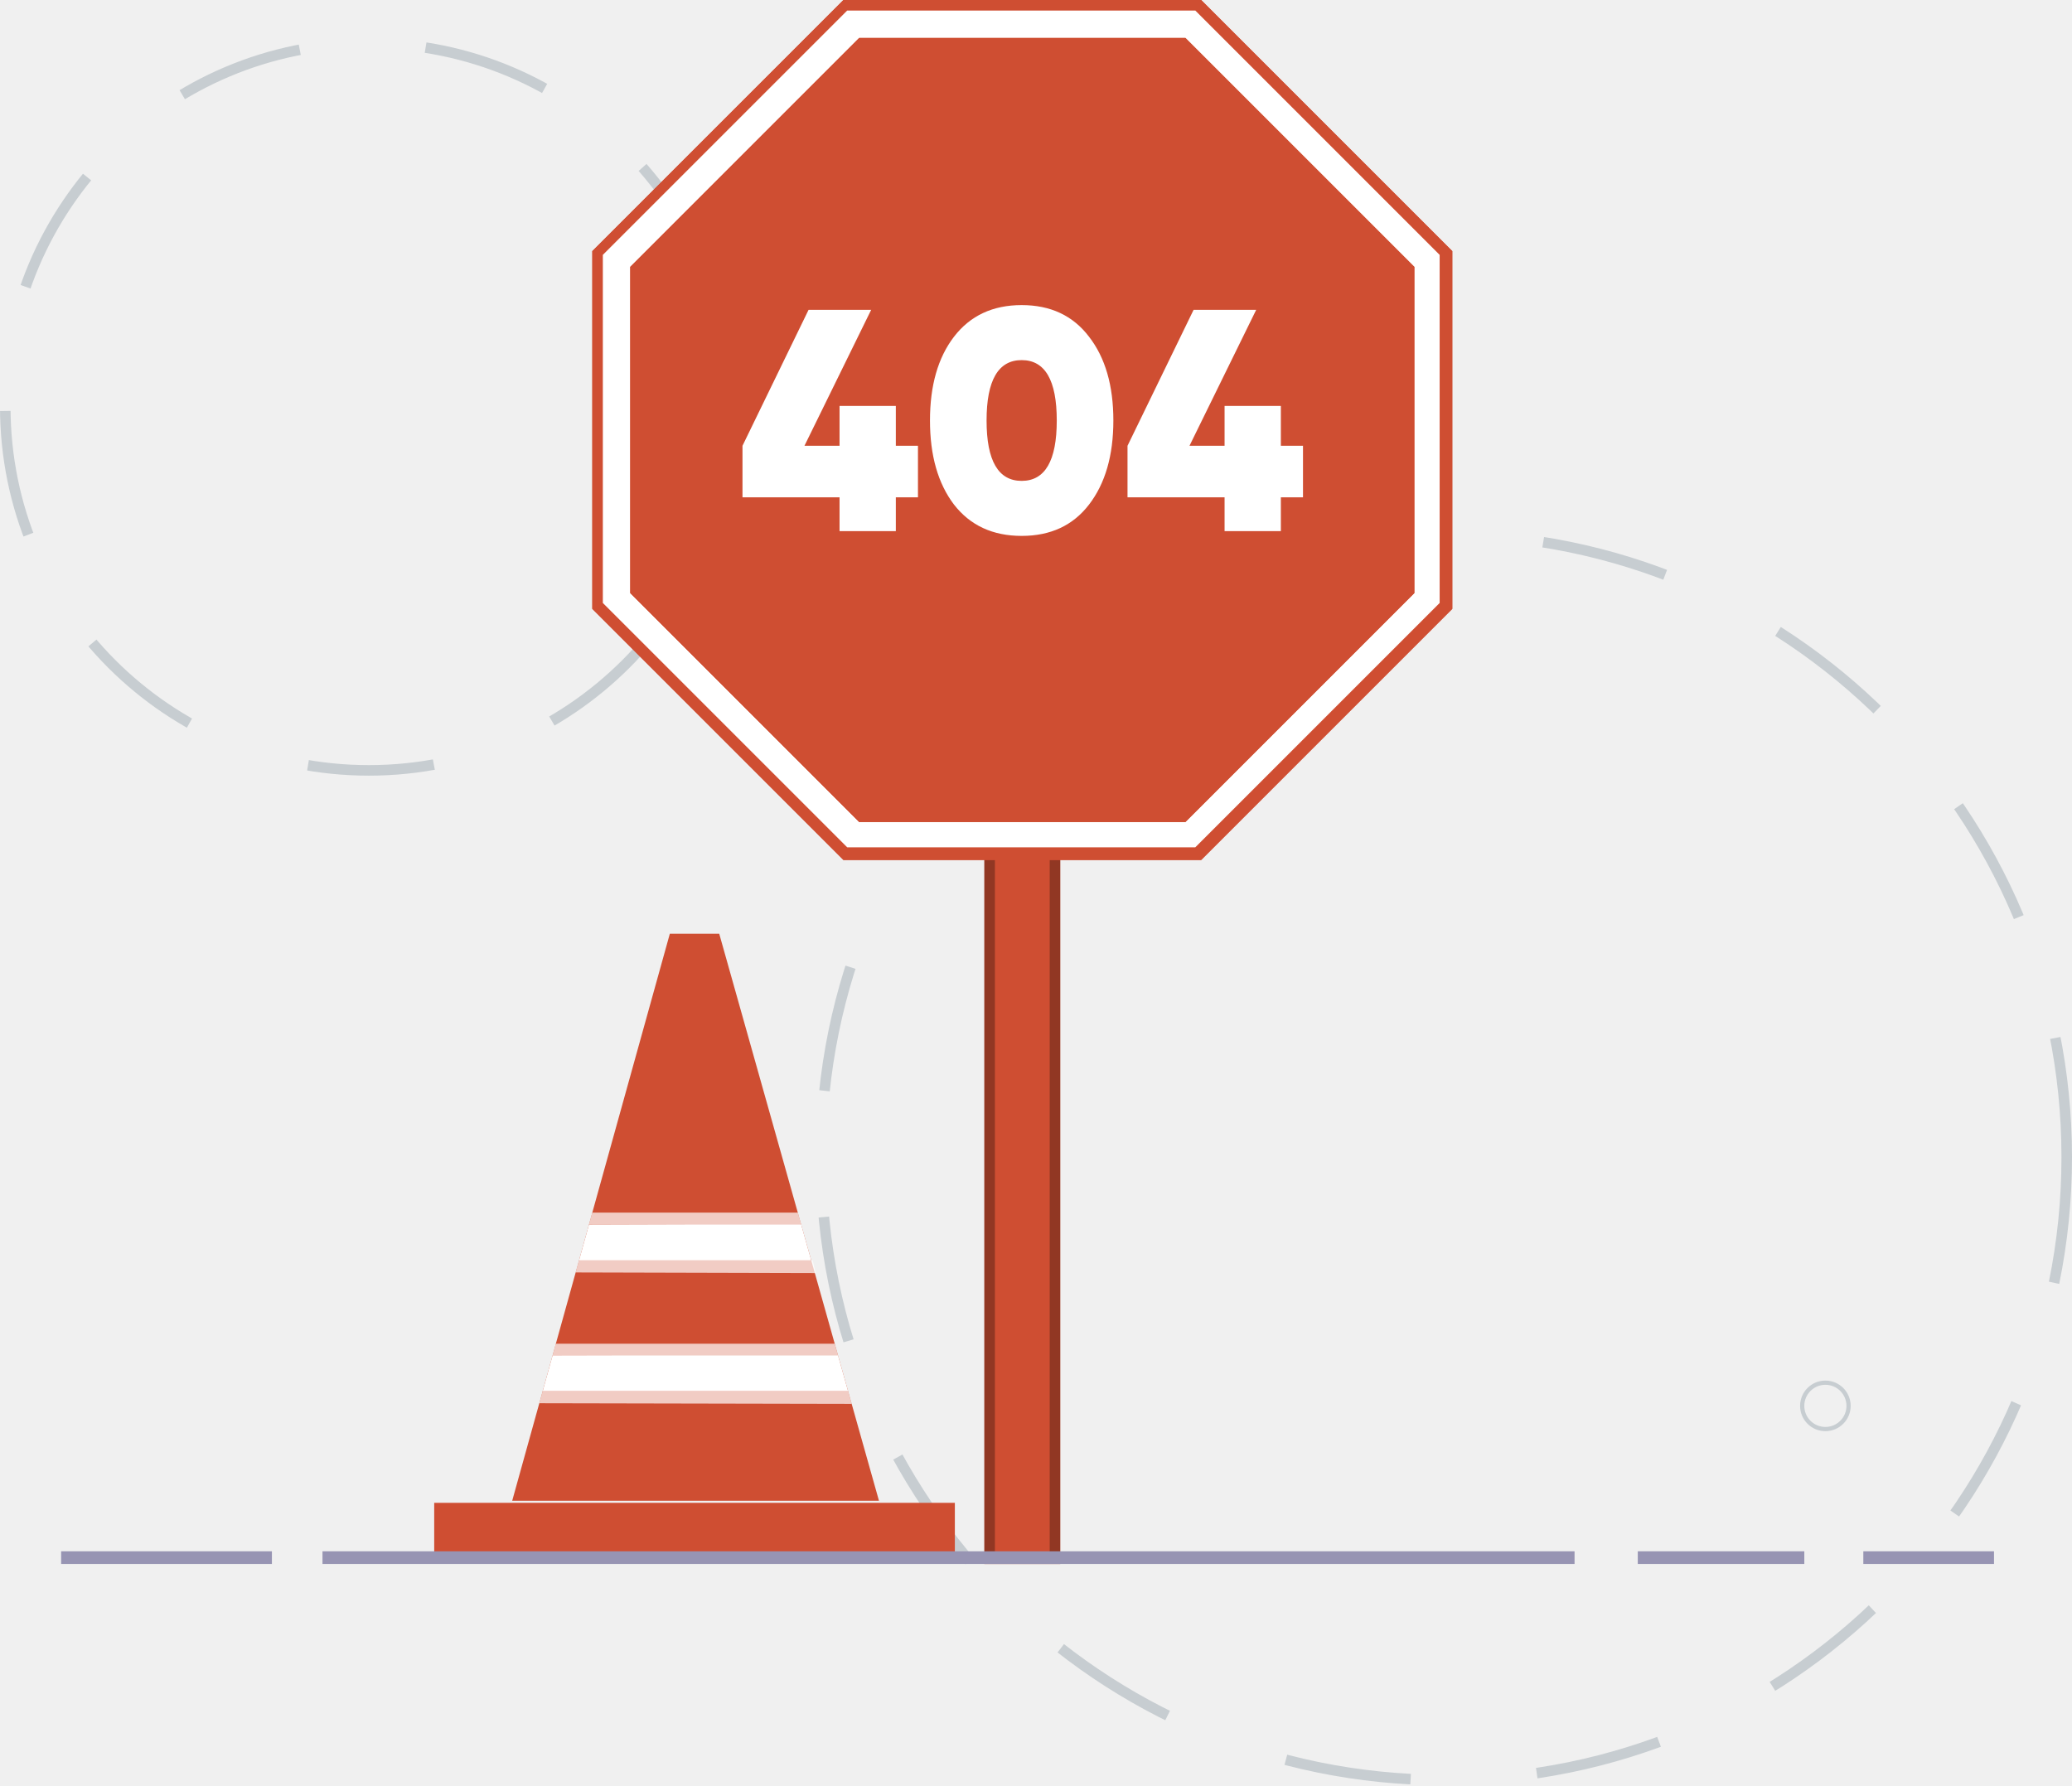
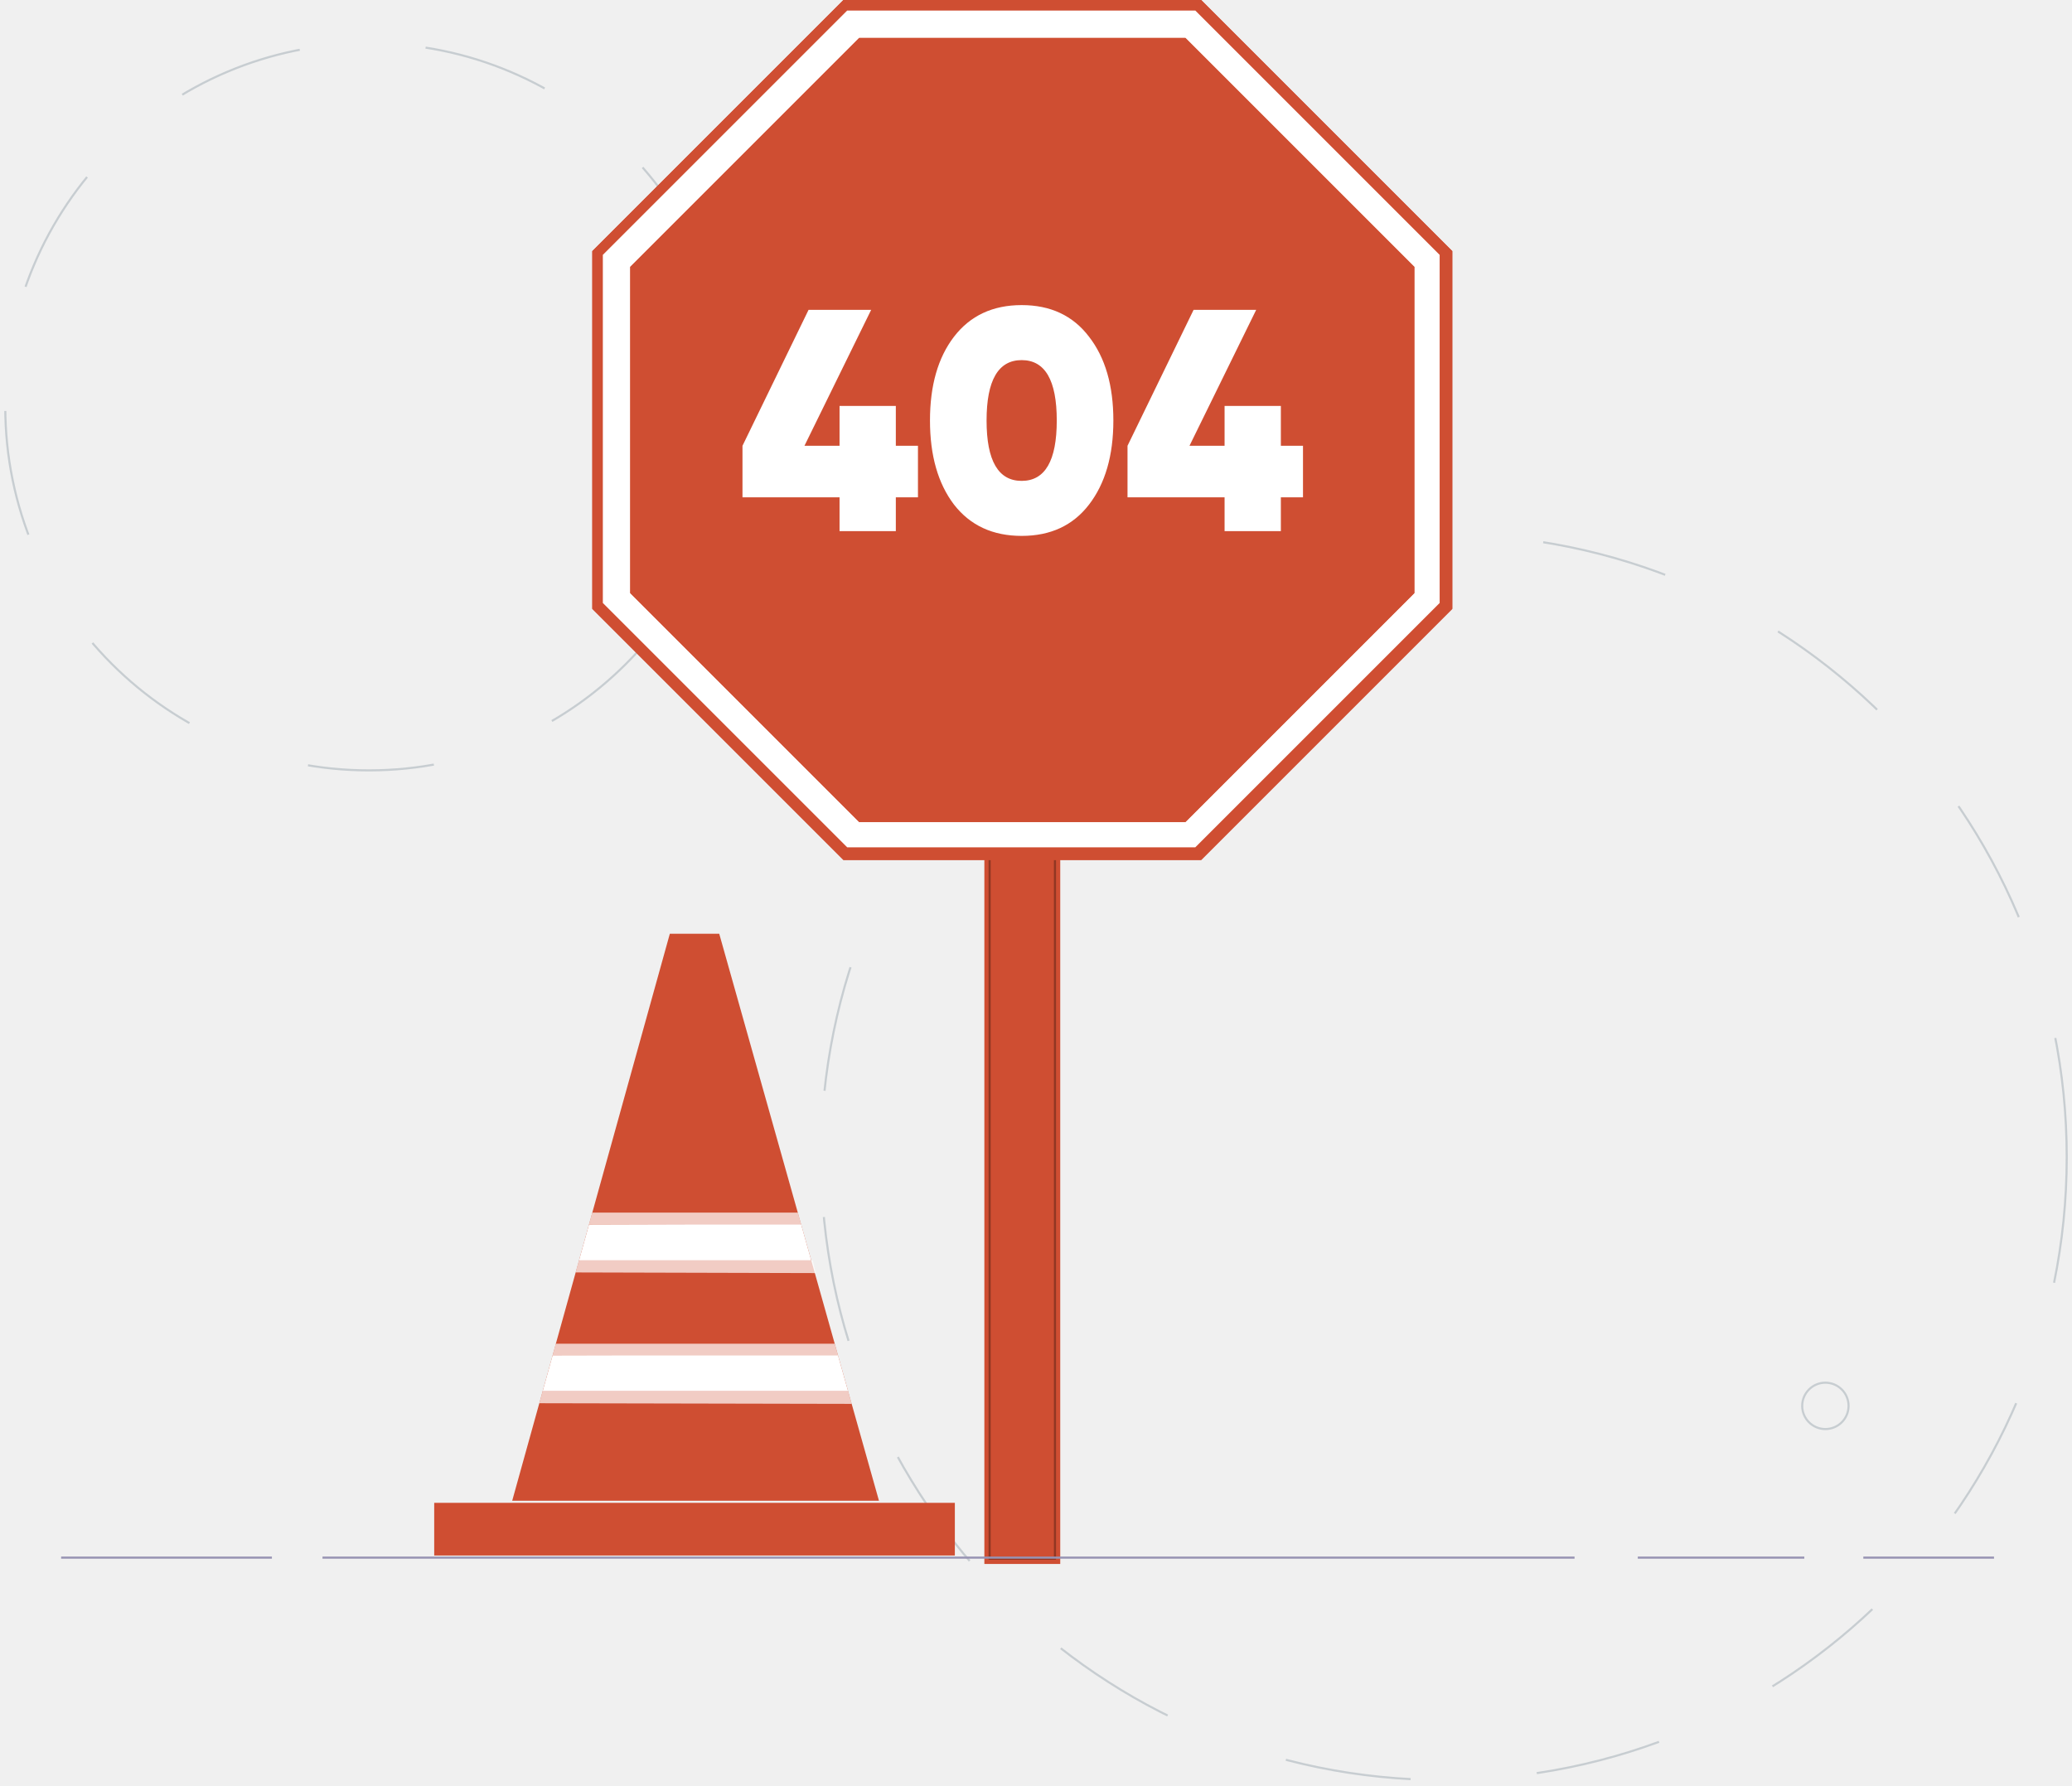
<svg xmlns="http://www.w3.org/2000/svg" width="983" height="847" viewBox="0 0 983 847" fill="none">
-   <circle cx="685" cy="549" r="295.5" stroke="#C7CDD1" stroke-width="5" stroke-dasharray="60 60" />
-   <circle cx="175" cy="193" r="172.5" stroke="#C7CDD1" stroke-width="5" stroke-dasharray="60 60" />
+   <circle cx="685" cy="549" r="295.5" stroke="#C7CDD1" strokeWidth="5" stroke-dasharray="60 60" />
+   <circle cx="175" cy="193" r="172.5" stroke="#C7CDD1" strokeWidth="5" stroke-dasharray="60 60" />
  <rect x="467" y="402" width="36" height="340" fill="#CF4E32" />
-   <rect x="469.5" y="404.5" width="31" height="335" stroke="#552014" stroke-opacity="0.5" stroke-width="5" />
+   <rect x="469.5" y="404.5" width="31" height="335" stroke="#552014" stroke-opacity="0.5" strokeWidth="5" />
  <path d="M400.136 0H569.864L689 119.136V288.864L569.864 408H400.136L281 288.864V119.136L400.136 0Z" fill="#CF4E32" />
  <path d="M400.136 0H569.864L689 119.136V288.864L569.864 408H400.136L281 288.864V119.136L400.136 0Z" fill="#CF4E32" />
  <path d="M401.924 5H567.076L683 120.924V286.076L567.076 402H401.924L286 286.076V120.924L401.924 5Z" fill="#CF4E32" />
  <path d="M401.924 5H567.076L683 120.924V286.076L567.076 402H401.924L286 286.076V120.924L401.924 5Z" fill="white" />
  <path d="M407.624 18H562.376L671 126.624V281.376L562.376 390H407.624L299 281.376V126.624L407.624 18Z" fill="#CF4E32" />
  <path d="M407.624 18H562.376L671 126.624V281.376L562.376 390H407.624L299 281.376V126.624L407.624 18Z" fill="#CF4E32" />
  <path d="M435.5 211.5V235.95H425V252H398.3V235.95H352.25V211.5L383.6 147H413.3L381.65 211.5H398.3V192.6H425V211.5H435.5ZM516.651 239.4C509.051 249.3 498.401 254.25 484.701 254.25C471.001 254.25 460.301 249.3 452.601 239.4C445.001 229.4 441.201 216.1 441.201 199.5C441.201 182.9 445.001 169.65 452.601 159.75C460.301 149.75 471.001 144.75 484.701 144.75C498.401 144.75 509.051 149.75 516.651 159.75C524.351 169.65 528.201 182.9 528.201 199.5C528.201 216.1 524.351 229.4 516.651 239.4ZM468.051 199.5C468.051 218.6 473.601 228.15 484.701 228.15C495.801 228.15 501.351 218.6 501.351 199.5C501.351 180.4 495.801 170.85 484.701 170.85C473.601 170.85 468.051 180.4 468.051 199.5ZM618.166 211.5V235.95H607.666V252H580.966V235.95H534.916V211.5L566.266 147H595.966L564.316 211.5H580.966V192.6H607.666V211.5H618.166Z" fill="white" />
  <path d="M341.218 443H317.785L243 712H417L341.218 443Z" fill="#CF4E32" />
  <path d="M262.16 643.1H397.59L402.36 660.05H257.45L262.16 643.1Z" fill="white" />
  <path d="M257.45 660.051L402.38 660.051L404.06 666.048L255.86 665.748L257.45 660.051Z" fill="white" fill-opacity="0.71" />
  <path d="M263.7 637.5L396 637.5L397.7 643.5L262.13 643.2L263.7 637.5Z" fill="white" fill-opacity="0.71" />
  <path d="M281 575.301L378.5 575.301L380.2 581.301L279.42 581.001L281 575.301Z" fill="white" fill-opacity="0.71" />
  <path d="M274.672 598L385.57 598L387 604L273.1 603.699L274.672 598Z" fill="white" fill-opacity="0.71" />
  <path d="M279.422 581H380.109L384.881 598H274.699L279.422 581Z" fill="white" />
  <rect x="206" y="713" width="247" height="25" fill="#CF4E32" />
-   <circle cx="866" cy="667" r="11" stroke="#C7CDD1" stroke-width="2" />
-   <line x1="153" y1="739" x2="747" y2="739" stroke="#9794B3" stroke-width="6" />
-   <line x1="29" y1="739" x2="129" y2="739" stroke="#9794B3" stroke-width="6" />
-   <line x1="777" y1="739" x2="856" y2="739" stroke="#9794B3" stroke-width="6" />
-   <line x1="884" y1="739" x2="946" y2="739" stroke="#9794B3" stroke-width="6" />
+   <circle cx="866" cy="667" r="11" stroke="#C7CDD1" strokeWidth="2" />
+   <line x1="153" y1="739" x2="747" y2="739" stroke="#9794B3" strokeWidth="6" />
+   <line x1="29" y1="739" x2="129" y2="739" stroke="#9794B3" strokeWidth="6" />
+   <line x1="777" y1="739" x2="856" y2="739" stroke="#9794B3" strokeWidth="6" />
+   <line x1="884" y1="739" x2="946" y2="739" stroke="#9794B3" strokeWidth="6" />
</svg>
